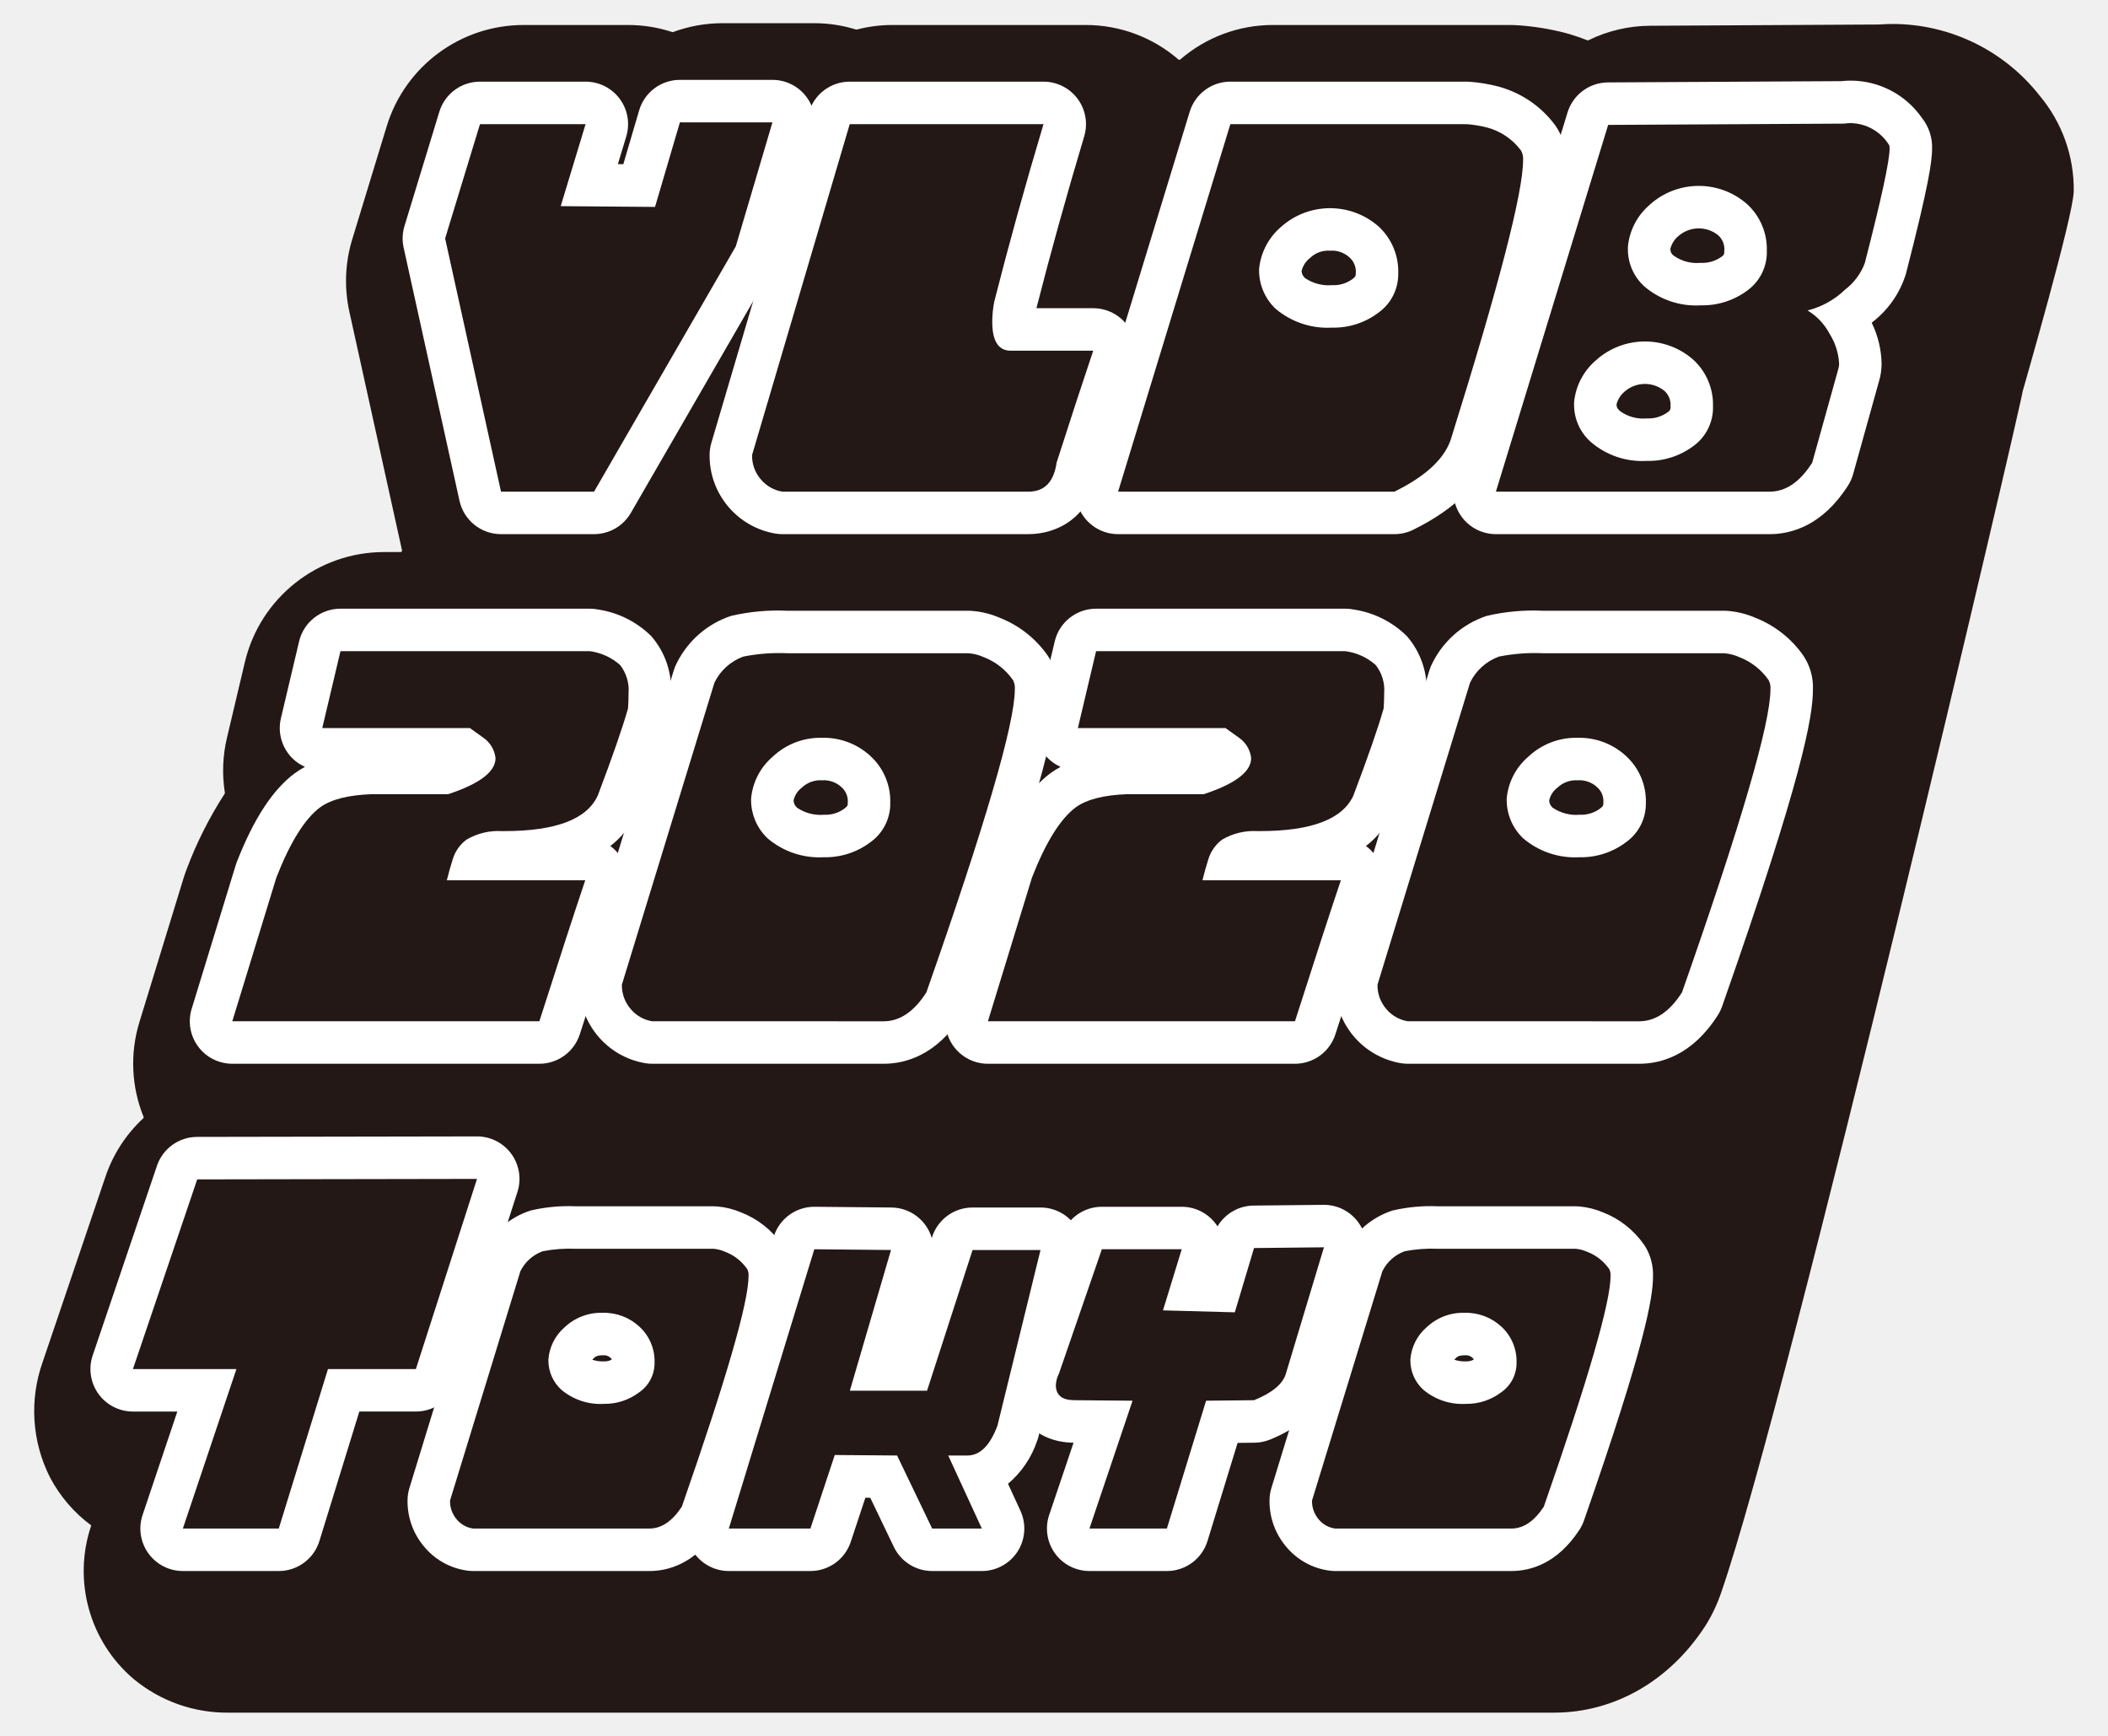
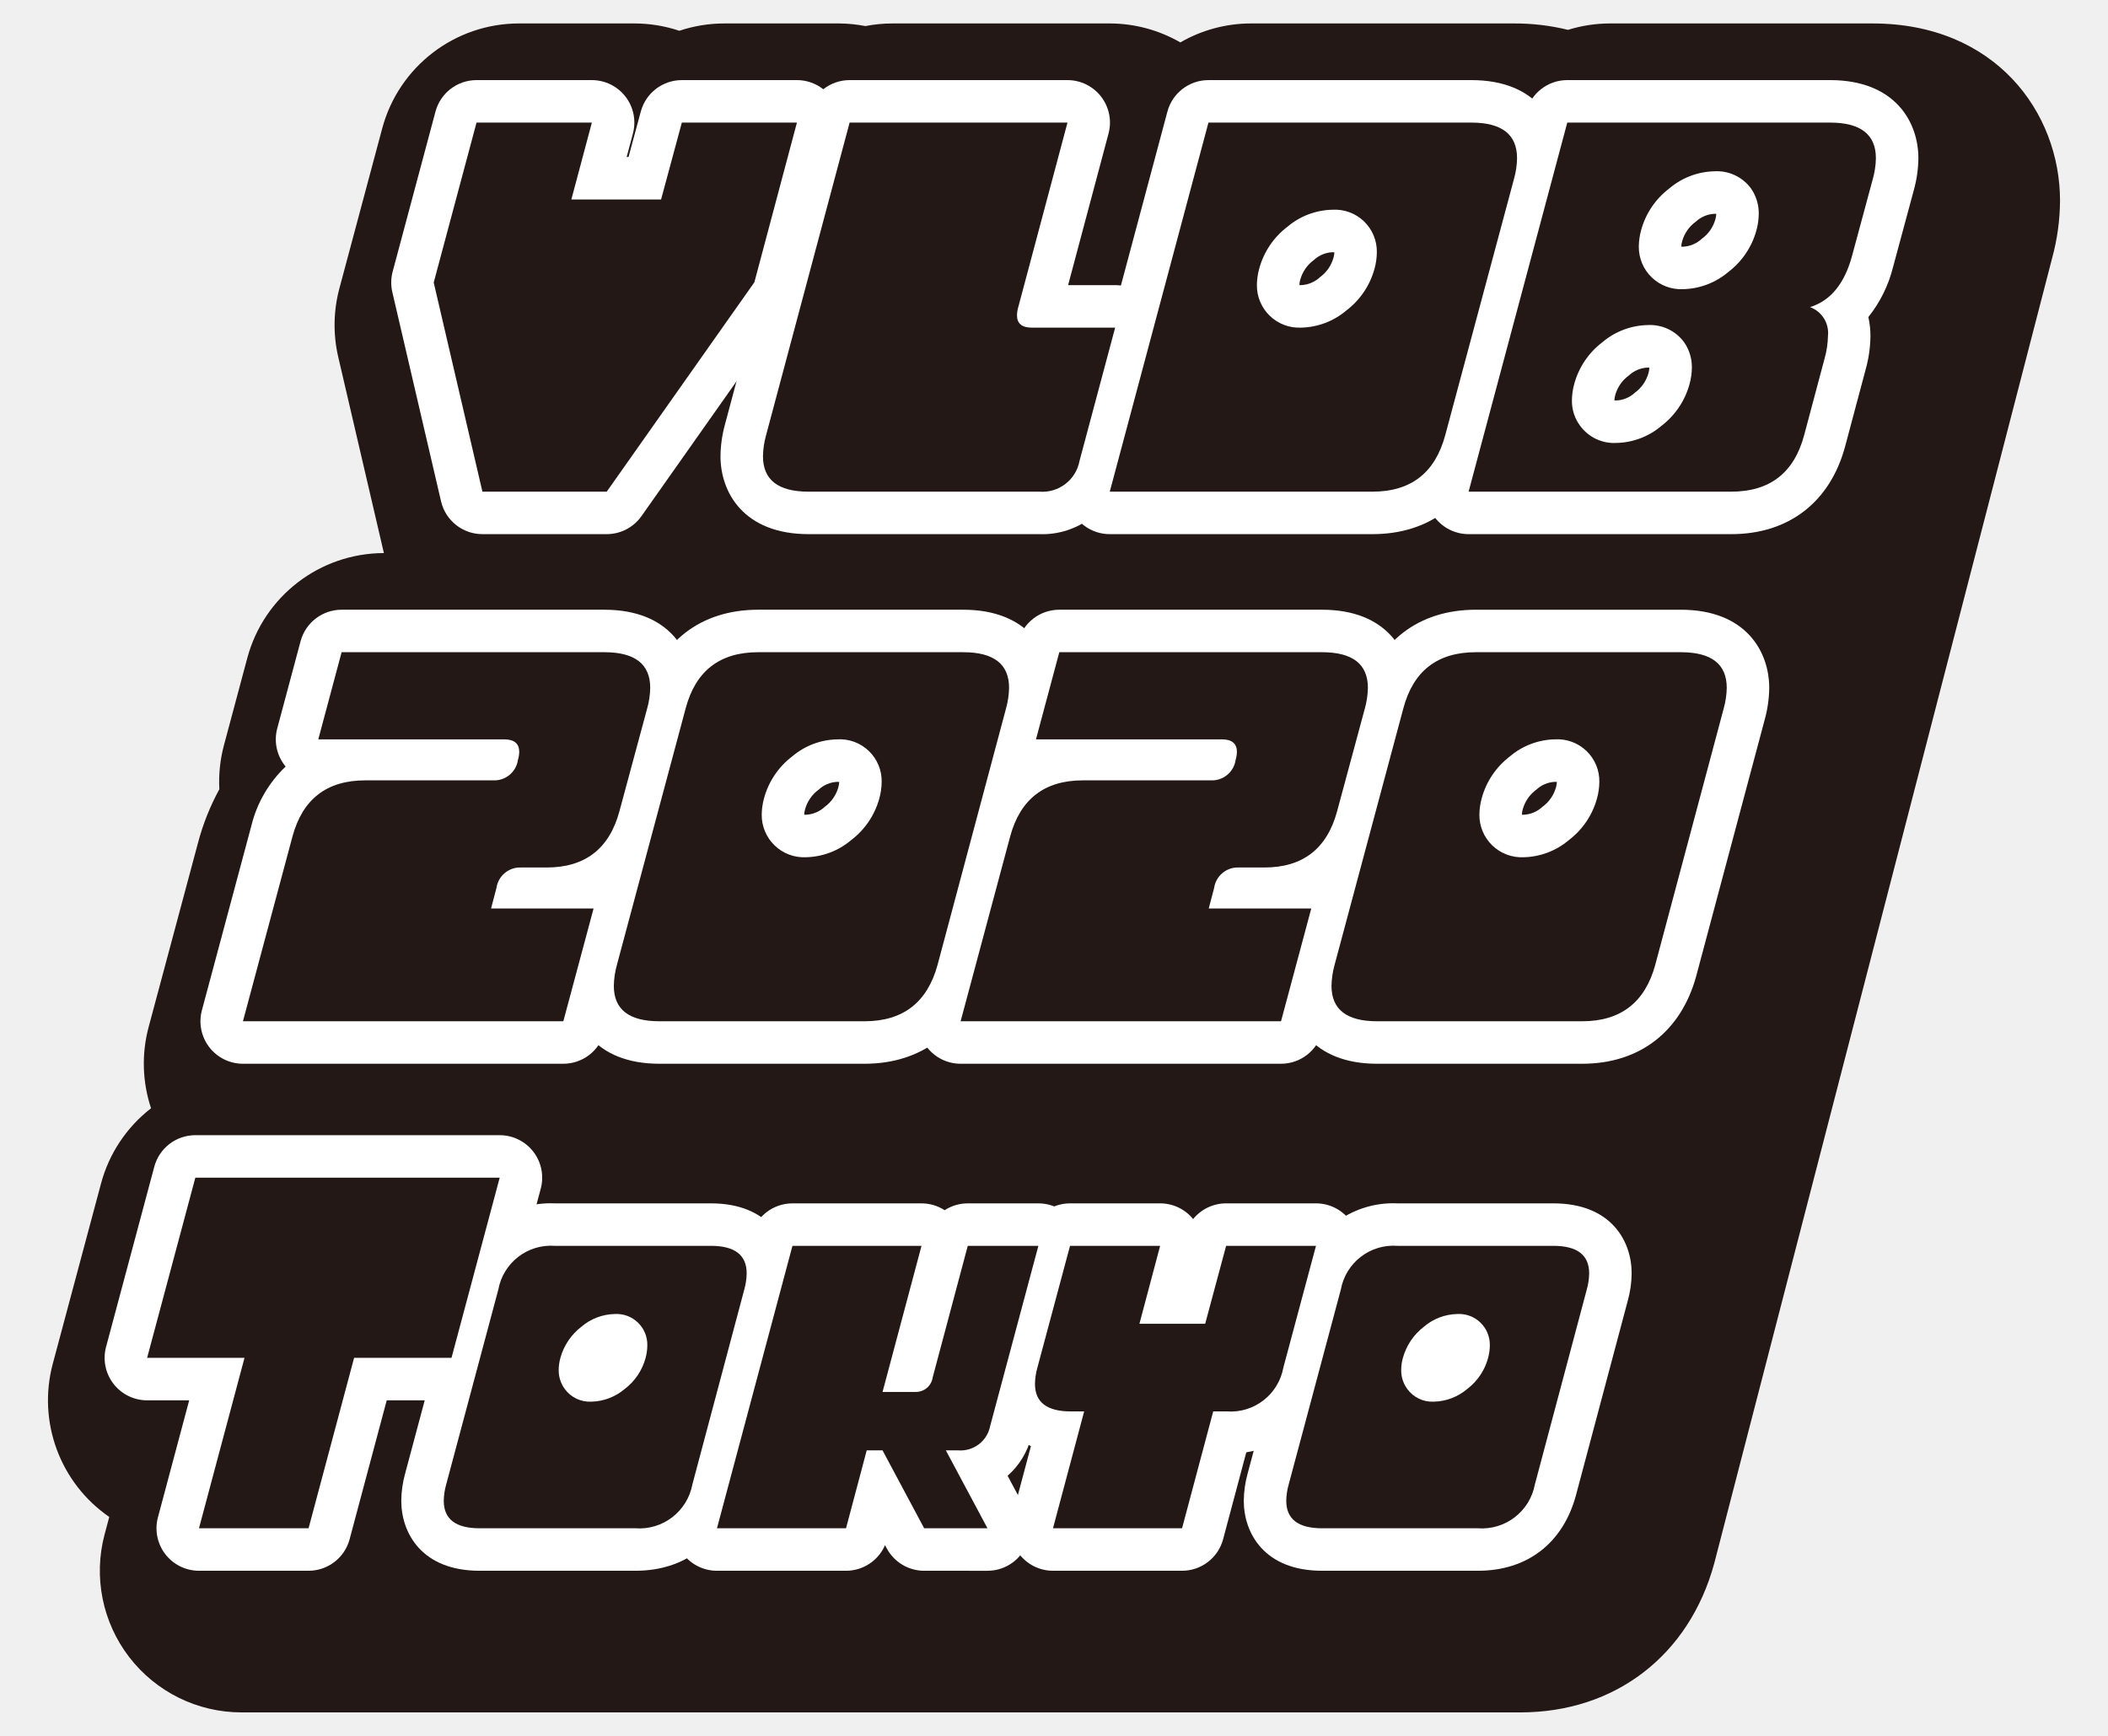
<svg xmlns="http://www.w3.org/2000/svg" viewBox="0 0 240.945 198.425">
  <defs>
    <style>.a{fill:#231815;}.b{fill:#fff;}</style>
  </defs>
-   <path class="a" d="M237.029,21.83A16.634,16.634,0,0,0,233.12,10.921,21.384,21.384,0,0,0,216.386,2.74c-.532,0-1.069.021-1.607.062l-26.195.143A16.136,16.136,0,0,0,181.561,4.6a.157.157,0,0,1-.128.005c-.647-.254-1.307-.488-1.984-.69-.204-.061-.408-.118-.614-.171A29.583,29.583,0,0,0,173.652,2.9q-.59-.043-1.182-.043H145.488A16.17,16.17,0,0,0,134.904,6.8a.16.16,0,0,1-.211,0A16.173,16.173,0,0,0,124.13,2.857H101.982a16.166,16.166,0,0,0-4.055.521.151.151,0,0,1-.082-.002,16.127,16.127,0,0,0-4.698-.724H82.571a16.16,16.16,0,0,0-5.632,1.01.153.153,0,0,1-.102.002A16.189,16.189,0,0,0,71.79,2.857H59.845A16.359,16.359,0,0,0,44.197,14.445L40.262,27.351a16.355,16.355,0,0,0-.327,8.294l6.013,27.254a.169.169,0,0,1-.165.206H43.906A16.36,16.36,0,0,0,27.986,75.696l-2.049,8.658a16.203,16.203,0,0,0-.235,6.263.154.154,0,0,1-.024.111,45.121,45.121,0,0,0-4.34,8.623c-.136.35-.26.713-.37,1.072L15.93,116.852a16.184,16.184,0,0,0,.477,10.809.159.159,0,0,1-.039.177,16.14,16.14,0,0,0-4.302,6.638L4.873,155.7a16.769,16.769,0,0,0,.841,13.178,16.232,16.232,0,0,0,4.715,5.495l-.02.057a16.204,16.204,0,0,0,4.84,17.477,16.747,16.747,0,0,0,10.944,3.867H177.615c6.875,0,13.169-3.589,17.26-9.847a17.773,17.773,0,0,0,1.863-3.902c7.748-22.271,34.496-136.717,34.449-137.282C231.185,44.708,237.029,24.588,237.029,21.83Z" />
-   <path class="b" d="M57.265,61.058a4.857,4.857,0,0,1-4.743-3.81L46.135,28.303a4.858,4.858,0,0,1,.098-2.464l3.984-13.066a4.856,4.856,0,0,1,4.646-3.439h12.07a4.857,4.857,0,0,1,4.649,6.266l-.959,3.162.624.005,1.808-6.151a4.857,4.857,0,0,1,4.66-3.486H88.29a4.857,4.857,0,0,1,4.658,6.232L88.759,29.54a4.865,4.865,0,0,1-.453,1.054L72.105,58.631A4.856,4.856,0,0,1,67.9,61.058Z" />
-   <path class="b" d="M89.42,61.058a4.772,4.772,0,0,1-.782-.064,9.035,9.035,0,0,1-7.531-8.982,4.853,4.853,0,0,1,.198-1.375L92.467,12.815a4.856,4.856,0,0,1,4.658-3.481h22.148a4.857,4.857,0,0,1,4.653,6.248c-2.034,6.799-3.871,13.406-5.462,19.65h6.492a4.857,4.857,0,0,1,4.603,6.407c-1.15,3.415-2.515,7.581-4.056,12.389-.926,5.173-4.684,7.03-7.959,7.03Z" />
-   <path class="b" d="M127.799,61.058a4.856,4.856,0,0,1-4.646-6.275l12.832-42.012a4.857,4.857,0,0,1,4.646-3.438h26.982c.118,0,.236.004.354.013a18.252,18.252,0,0,1,3.195.519c.062.017.124.033.185.052a11.911,11.911,0,0,1,6.401,4.388,6.439,6.439,0,0,1,1.195,4.016c0,2.896-.957,9.284-8.424,33.177-1.06,3.579-4.095,6.65-8.995,9.062a4.863,4.863,0,0,1-2.144.498Zm21.365-29.27a4.811,4.811,0,0,0,3.098.808,3.592,3.592,0,0,0,2.352-.718c.351-.27.351-.37.351-.637a2.165,2.165,0,0,0-.701-1.799,2.951,2.951,0,0,0-2.235-.786,3.003,3.003,0,0,0-2.3.839,2.682,2.682,0,0,0-.958,1.488A1.157,1.157,0,0,0,149.164,31.787Z" />
-   <path class="b" d="M170.982,61.058a4.857,4.857,0,0,1-4.644-6.278L179.17,12.856a4.857,4.857,0,0,1,4.618-3.435l26.683-.145a9.533,9.533,0,0,1,1.059-.059,9.928,9.928,0,0,1,8.154,4.273,5.353,5.353,0,0,1,1.155,3.483c0,1.416-.362,4.133-2.995,14.338a11.052,11.052,0,0,1-3.722,5.426c-.062.055-.123.108-.184.161a11.093,11.093,0,0,1,1.129,4.685,6.886,6.886,0,0,1-.292,1.981l-2.962,10.631a4.86,4.86,0,0,1-.583,1.307c-2.927,4.593-6.487,5.557-8.959,5.557ZM184.774,46.24c0,.204,0,.381.369.732a4.482,4.482,0,0,0,3.095.856,3.676,3.676,0,0,0,2.383-.713.628.628,0,0,0,.319-.671,2.131,2.131,0,0,0-.701-1.769,3.526,3.526,0,0,0-4.512.059,2.838,2.838,0,0,0-.953,1.468Zm6.152-17.783a.885.885,0,0,0,.369.762,4.573,4.573,0,0,0,3.095.827,3.718,3.718,0,0,0,2.399-.711c.226-.17.303-.227.303-.673a2.135,2.135,0,0,0-.701-1.77,3.528,3.528,0,0,0-4.512.06,2.838,2.838,0,0,0-.953,1.468Z" />
-   <path class="b" d="M26.552,121.598a4.856,4.856,0,0,1-4.644-6.28L26.947,98.882q.054-.176.12-.346C29.006,93.583,31.175,90.262,33.7,88.383a10.72,10.72,0,0,1,1.154-.723,4.857,4.857,0,0,1-2.746-5.553l2.08-8.789A4.856,4.856,0,0,1,38.915,69.58H67.421a4.902,4.902,0,0,1,1.006.104,10.935,10.935,0,0,1,6.031,3.052,9.288,9.288,0,0,1,2.243,6.505q0,.89-.067,2.022a4.842,4.842,0,0,1-.173,1.024c-.649,2.306-1.823,5.695-3.589,10.362-.037.097-.076.192-.119.286a9.837,9.837,0,0,1-2.992,3.772,4.862,4.862,0,0,1,1.735,5.472c-1.178,3.496-2.935,8.893-5.221,16.042a4.857,4.857,0,0,1-4.626,3.377Z" />
-   <path class="b" d="M74.54,121.598a4.772,4.772,0,0,1-.782-.064,9.034,9.034,0,0,1-7.531-8.982,4.844,4.844,0,0,1,.213-1.423L77.016,76.617a4.844,4.844,0,0,1,.378-.899,10.675,10.675,0,0,1,6.061-5.28c.036-.012.073-.023.11-.035a23.339,23.339,0,0,1,6.415-.588h20.713c.107,0,.216.003.323.011a9.826,9.826,0,0,1,3.252.792,12.06,12.06,0,0,1,5.467,4.295,6.508,6.508,0,0,1,1.117,3.89c0,3.1-1.18,10.02-10.381,36.237a4.848,4.848,0,0,1-.487,1.002c-2.927,4.593-6.503,5.557-8.988,5.557Zm16.561-29.27a4.758,4.758,0,0,0,3.068.807,3.645,3.645,0,0,0,2.378-.728c.353-.27.353-.36.353-.627a2.146,2.146,0,0,0-.704-1.787,2.965,2.965,0,0,0-2.232-.798,3.092,3.092,0,0,0-2.325.849,2.514,2.514,0,0,0-.933,1.446A1.142,1.142,0,0,0,91.101,92.328Z" />
-   <path class="b" d="M112.919,121.598a4.856,4.856,0,0,1-4.644-6.28l5.039-16.436q.054-.176.12-.346c1.938-4.953,4.107-8.274,6.633-10.153a10.72,10.72,0,0,1,1.154-.723,4.857,4.857,0,0,1-2.746-5.553l2.08-8.789a4.856,4.856,0,0,1,4.726-3.738h28.506a4.9,4.9,0,0,1,1.006.104,10.935,10.935,0,0,1,6.031,3.052,9.288,9.288,0,0,1,2.243,6.505q0,.89-.067,2.022a4.842,4.842,0,0,1-.173,1.024c-.649,2.306-1.823,5.695-3.589,10.362-.037.097-.076.192-.119.286a9.837,9.837,0,0,1-2.992,3.772,4.862,4.862,0,0,1,1.735,5.472c-1.178,3.496-2.935,8.893-5.221,16.042a4.857,4.857,0,0,1-4.626,3.377Z" />
-   <path class="b" d="M160.907,121.598a4.772,4.772,0,0,1-.782-.064,9.034,9.034,0,0,1-7.531-8.982,4.844,4.844,0,0,1,.213-1.423l10.576-34.512a4.85,4.85,0,0,1,.378-.899,10.675,10.675,0,0,1,6.061-5.28c.036-.012.073-.023.11-.035a23.34,23.34,0,0,1,6.415-.588H197.06c.107,0,.216.003.323.011a9.826,9.826,0,0,1,3.252.792,12.06,12.06,0,0,1,5.467,4.295,6.508,6.508,0,0,1,1.117,3.89c0,3.1-1.18,10.02-10.381,36.237a4.853,4.853,0,0,1-.487,1.002c-2.927,4.593-6.503,5.557-8.988,5.557Zm16.561-29.27a4.757,4.757,0,0,0,3.068.807,3.645,3.645,0,0,0,2.378-.728c.353-.27.353-.36.353-.627a2.146,2.146,0,0,0-.704-1.787,2.965,2.965,0,0,0-2.232-.798,3.092,3.092,0,0,0-2.325.849,2.515,2.515,0,0,0-.933,1.446A1.142,1.142,0,0,0,177.468,92.328Z" />
-   <path class="b" d="M20.901,179.583A4.857,4.857,0,0,1,16.296,173.18l3.973-11.827H15.194a4.856,4.856,0,0,1-4.6-6.415l7.348-21.681a4.855,4.855,0,0,1,4.591-3.298l31.988-.056a4.857,4.857,0,0,1,4.624,6.343l-6.986,21.736a4.857,4.857,0,0,1-4.624,3.37h-6.462l-4.566,14.806a4.858,4.858,0,0,1-4.642,3.425Z" />
-   <path class="b" d="M54.082,179.583a4.822,4.822,0,0,1-.617-.039,7.746,7.746,0,0,1-4.905-2.651,8.019,8.019,0,0,1-1.978-5.367,4.862,4.862,0,0,1,.213-1.425l8.043-26.217a4.922,4.922,0,0,1,.41-.956,9.357,9.357,0,0,1,5.308-4.526c.041-.013.082-.025.123-.037a19.028,19.028,0,0,1,5.149-.473H81.58c.141,0,.28.006.421.018a8.94,8.94,0,0,1,2.677.668,10.189,10.189,0,0,1,4.713,3.71c.052.073.102.148.149.225a6.145,6.145,0,0,1,.876,3.353c0,2.468-.897,7.876-7.896,27.955a4.821,4.821,0,0,1-.525,1.065c-2.547,3.883-5.627,4.697-7.763,4.697Zm13.62-24.153a3.769,3.769,0,0,0,1.326.19,1.77,1.77,0,0,0,.896-.202.418.418,0,0,0-.138-.204,1.103,1.103,0,0,0-.898-.29c-.679,0-.876.19-1.006.316C67.81,155.313,67.75,155.375,67.702,155.43Z" />
-   <path class="b" d="M106.546,179.583a4.856,4.856,0,0,1-4.379-2.755L99.471,171.21l-.559-.004L97.24,176.253a4.856,4.856,0,0,1-4.61,3.33H83.306a4.857,4.857,0,0,1-4.645-6.277l9.77-31.924a4.857,4.857,0,0,1,4.644-3.436c.016,0,8.813.084,8.813.084a4.858,4.858,0,0,1,4.614,3.489l.041-.128a4.857,4.857,0,0,1,4.621-3.361h7.766a4.856,4.856,0,0,1,4.717,6.013l-4.926,20.095a4.659,4.659,0,0,1-.173.559,11.028,11.028,0,0,1-3.332,4.915l1.419,3.085a4.856,4.856,0,0,1-4.412,6.887Z" />
-   <path class="b" d="M124.525,179.583a4.856,4.856,0,0,1-4.603-6.408l2.785-8.26c-4.038-.034-6.879-2.731-6.879-6.581a7.763,7.763,0,0,1,.696-3.121l4.829-13.994a4.856,4.856,0,0,1,4.591-3.272h9.129a4.856,4.856,0,0,1,3.905,1.969c.065.088.126.177.185.268a4.858,4.858,0,0,1,4.125-2.375s8.022-.084,8.039-.084a4.856,4.856,0,0,1,4.65,6.257l-4.342,14.418c-.734,2.615-2.919,4.717-6.468,6.159a4.839,4.839,0,0,1-1.779.357l-1.93.02-3.44,11.215a4.857,4.857,0,0,1-4.644,3.433Z" />
-   <path class="b" d="M152.607,179.583a4.822,4.822,0,0,1-.617-.039,7.746,7.746,0,0,1-4.905-2.651,8.019,8.019,0,0,1-1.978-5.367,4.862,4.862,0,0,1,.213-1.425l8.043-26.217a4.922,4.922,0,0,1,.41-.956,9.357,9.357,0,0,1,5.308-4.526c.041-.013.082-.025.123-.037a19.028,19.028,0,0,1,5.148-.473h15.753c.141,0,.28.006.421.018a8.94,8.94,0,0,1,2.677.668,10.189,10.189,0,0,1,4.713,3.71c.052.073.102.148.149.225a6.145,6.145,0,0,1,.876,3.353c0,2.468-.897,7.876-7.896,27.955a4.825,4.825,0,0,1-.525,1.065c-2.547,3.883-5.627,4.697-7.763,4.697Zm13.62-24.153a3.77,3.77,0,0,0,1.326.19,1.77,1.77,0,0,0,.896-.202.418.418,0,0,0-.138-.204,1.103,1.103,0,0,0-.898-.29c-.679,0-.876.19-1.006.316C166.335,155.313,166.275,155.375,166.228,155.43Z" />
-   <path class="a" d="M67.9,56.201H57.265L50.878,27.256,54.862,14.19h12.07l-2.842,9.375,10.781.088,2.842-9.668H88.29l-4.189,14.18Z" />
-   <path class="a" d="M89.42,56.201A4.038,4.038,0,0,1,86.974,54.81a4.107,4.107,0,0,1-1.011-2.798L97.125,14.19h22.148q-3.164,10.576-5.625,20.273a12.087,12.087,0,0,0-.234,2.314q0,3.31,2.109,3.31h9.434q-1.787,5.303-4.189,12.803-.469,3.311-3.223,3.311Z" />
-   <path class="a" d="M165.885,50.049q-1.025,3.457-6.504,6.152H127.799L140.631,14.19h26.982a13.326,13.326,0,0,1,2.344.381,7.127,7.127,0,0,1,3.897,2.637,1.879,1.879,0,0,1,.234,1.113Q174.088,23.799,165.885,50.049ZM152.262,37.451a8.452,8.452,0,0,0,5.317-1.728A5.406,5.406,0,0,0,159.82,31.24a6.996,6.996,0,0,0-2.241-5.347,8.41,8.41,0,0,0-11.206.088,7.244,7.244,0,0,0-2.461,4.79v.146a6.05,6.05,0,0,0,1.875,4.365A9.169,9.169,0,0,0,152.262,37.451Z" />
-   <path class="a" d="M210.797,14.131a4.813,4.813,0,0,1,.732-.059,5.263,5.263,0,0,1,4.365,2.461q.088.059.088.439,0,2.11-2.842,13.125a6.833,6.833,0,0,1-2.256,3.018,9.463,9.463,0,0,1-4.277,2.373,6.918,6.918,0,0,1,2.549,2.725,7.03,7.03,0,0,1,1.055,3.369,2.03,2.03,0,0,1-.088.586l-2.988,10.723q-2.109,3.311-4.863,3.311H170.982l12.832-41.924ZM188.238,52.686a8.549,8.549,0,0,0,5.317-1.699,5.412,5.412,0,0,0,2.241-4.541,6.962,6.962,0,0,0-2.241-5.317,8.368,8.368,0,0,0-11.206.117,7.175,7.175,0,0,0-2.432,4.761V46.24a5.672,5.672,0,0,0,1.875,4.248A8.986,8.986,0,0,0,188.238,52.686Zm6.152-17.783a8.599,8.599,0,0,0,5.317-1.685,5.401,5.401,0,0,0,2.241-4.556,6.962,6.962,0,0,0-2.241-5.317,8.368,8.368,0,0,0-11.206.117,7.175,7.175,0,0,0-2.432,4.761v.234a5.703,5.703,0,0,0,1.875,4.277A9.061,9.061,0,0,0,194.391,34.903Z" />
-   <path class="a" d="M53.71,83.226H36.835l2.08-8.789H67.421a6.483,6.483,0,0,1,3.457,1.582,4.64,4.64,0,0,1,.967,3.223q0,.762-.059,1.728-.908,3.223-3.457,9.961-1.846,4.072-10.693,4.072h-.264a7.192,7.192,0,0,0-4.043.967,4.379,4.379,0,0,0-1.582,2.256q-.381,1.201-.674,2.402h15.82q-1.787,5.303-5.244,16.113H26.552l5.039-16.436q2.373-6.064,5.01-8.027,1.875-1.348,5.859-1.494h8.76q5.42-1.787,5.42-4.131a3.267,3.267,0,0,0-1.377-2.314Q54.53,83.812,53.71,83.226Z" />
-   <path class="a" d="M74.54,116.741a4.039,4.039,0,0,1-2.446-1.392,4.107,4.107,0,0,1-1.011-2.798L81.659,78.04A5.89,5.89,0,0,1,84.97,75.052a20.956,20.956,0,0,1,5.01-.381h20.713a5.017,5.017,0,0,1,1.728.44,7.242,7.242,0,0,1,3.369,2.637,1.947,1.947,0,0,1,.205,1.055q0,5.83-10.107,34.629-2.11,3.31-4.893,3.311Zm19.629-18.75a8.513,8.513,0,0,0,5.332-1.729,5.394,5.394,0,0,0,2.256-4.482,6.974,6.974,0,0,0-2.256-5.347A7.835,7.835,0,0,0,93.964,84.339a7.922,7.922,0,0,0-5.669,2.183,7.097,7.097,0,0,0-2.446,4.79v.146a6.049,6.049,0,0,0,1.875,4.365A9.126,9.126,0,0,0,94.169,97.991Z" />
-   <path class="a" d="M140.077,83.226h-16.875l2.08-8.789h28.506a6.483,6.483,0,0,1,3.457,1.582,4.64,4.64,0,0,1,.967,3.223q0,.762-.059,1.728-.908,3.223-3.457,9.961-1.846,4.072-10.693,4.072h-.264a7.192,7.192,0,0,0-4.043.967,4.379,4.379,0,0,0-1.582,2.256q-.381,1.201-.674,2.402h15.82q-1.787,5.303-5.244,16.113H112.919l5.039-16.436q2.373-6.064,5.01-8.027,1.875-1.348,5.859-1.494h8.76q5.42-1.787,5.42-4.131A3.267,3.267,0,0,0,141.63,84.339Q140.898,83.812,140.077,83.226Z" />
-   <path class="a" d="M160.907,116.741a4.039,4.039,0,0,1-2.446-1.392,4.107,4.107,0,0,1-1.011-2.798L168.026,78.04a5.89,5.89,0,0,1,3.31-2.988,20.956,20.956,0,0,1,5.01-.381H197.06a5.017,5.017,0,0,1,1.728.44,7.242,7.242,0,0,1,3.369,2.637,1.948,1.948,0,0,1,.205,1.055q0,5.83-10.107,34.629-2.109,3.31-4.893,3.311Zm19.629-18.75a8.513,8.513,0,0,0,5.332-1.729,5.394,5.394,0,0,0,2.256-4.482,6.974,6.974,0,0,0-2.256-5.347,7.835,7.835,0,0,0-5.537-2.095,7.922,7.922,0,0,0-5.669,2.183,7.097,7.097,0,0,0-2.446,4.79v.146a6.049,6.049,0,0,0,1.875,4.365A9.126,9.126,0,0,0,180.536,97.991Z" />
-   <path class="a" d="M20.901,174.727l6.123-18.23H15.194l7.348-21.681,31.98-.056-6.986,21.736H37.488l-5.623,18.23Z" />
-   <path class="a" d="M54.082,174.727a2.911,2.911,0,0,1-1.864-1.029,3.178,3.178,0,0,1-.779-2.172l8.043-26.217a4.587,4.587,0,0,1,2.561-2.283,16.391,16.391,0,0,1,3.785-.277H81.58a4.087,4.087,0,0,1,1.28.334,5.396,5.396,0,0,1,2.561,2.004,1.569,1.569,0,0,1,.139.779q0,4.481-7.625,26.356-1.644,2.505-3.702,2.505Zm14.946-14.25a6.52,6.52,0,0,0,4.035-1.322,4.06,4.06,0,0,0,1.754-3.381,5.373,5.373,0,0,0-1.712-4.106,5.941,5.941,0,0,0-4.217-1.601,6.05,6.05,0,0,0-4.384,1.684,5.367,5.367,0,0,0-1.822,3.66v.14a4.521,4.521,0,0,0,1.447,3.283A6.942,6.942,0,0,0,69.028,160.477Z" />
-   <path class="a" d="M93.075,142.803l8.767.084-4.704,16.087h8.823l5.204-16.087h7.766l-4.926,20.095q-1.282,3.396-3.424,3.396h-2.199l3.842,8.35H106.546l-4.008-8.35-7.125-.056L92.63,174.727H83.306Z" />
-   <path class="a" d="M151.327,142.58l-4.342,14.418q-.501,1.781-3.647,3.06l-5.482.057-4.48,14.611h-8.852l4.927-14.611-6.624-.057q-2.143,0-2.143-1.725a3.285,3.285,0,0,1,.361-1.336l4.898-14.195h9.129l-2.143,6.986,8.21.223,2.198-7.348Z" />
-   <path class="a" d="M152.607,174.727a2.911,2.911,0,0,1-1.864-1.029,3.178,3.178,0,0,1-.779-2.172l8.043-26.217a4.587,4.587,0,0,1,2.561-2.283,16.39,16.39,0,0,1,3.785-.277h15.753a4.086,4.086,0,0,1,1.28.334,5.395,5.395,0,0,1,2.561,2.004,1.569,1.569,0,0,1,.139.779q0,4.481-7.625,26.356-1.644,2.505-3.702,2.505Zm14.946-14.25a6.52,6.52,0,0,0,4.035-1.322,4.06,4.06,0,0,0,1.754-3.381,5.373,5.373,0,0,0-1.712-4.106,5.941,5.941,0,0,0-4.217-1.601,6.05,6.05,0,0,0-4.384,1.684,5.367,5.367,0,0,0-1.822,3.66v.14a4.521,4.521,0,0,0,1.447,3.283A6.942,6.942,0,0,0,167.554,160.477Z" />
+   <path class="a" d="M195.938,178.71c-2.869,10.54-11.35,17.034-22.156,17.034H27.602a16.189,16.189,0,0,1-15.641-20.368l.527-1.973a16.189,16.189,0,0,1-6.454-17.517l5.512-20.595A16.16,16.16,0,0,1,17.264,126.686a16.18,16.18,0,0,1-.277-9.28l5.654-21.094a27.276,27.276,0,0,1,2.429-6.092,16.171,16.171,0,0,1,.528-5.035l2.666-9.961A16.189,16.189,0,0,1,43.879,63.222l-5.215-22.399a16.189,16.189,0,0,1,.129-7.857L43.685,14.685A16.189,16.189,0,0,1,59.324,2.681h13.184a16.195,16.195,0,0,1,5.14.837A16.178,16.178,0,0,1,82.791,2.681h13.154a16.136,16.136,0,0,1,2.969.3,16.181,16.181,0,0,1,3.053-.3h24.902a16.161,16.161,0,0,1,8.043,2.168,16.139,16.139,0,0,1,8.071-2.168H173.042a25.43,25.43,0,0,1,6.183.732,16.147,16.147,0,0,1,4.774-.732h30.029c14.071,0,21.434,10.193,21.434,20.262a25.463,25.463,0,0,1-.898,6.544Z" />
+   <path class="b" d="M55.141,61.058a4.856,4.856,0,0,1-4.73-3.755L44.844,33.397a4.851,4.851,0,0,1,.039-2.357L49.775,12.758A4.855,4.855,0,0,1,54.467,9.157H67.65a4.857,4.857,0,0,1,4.693,6.107L71.629,17.946h.212l1.403-5.198A4.858,4.858,0,0,1,77.934,9.157H91.088a4.857,4.857,0,0,1,4.693,6.107l-4.863,18.252a4.87,4.87,0,0,1-.724,1.548l-16.875,23.936a4.858,4.858,0,0,1-3.97,2.058Z" />
+   <path class="b" d="M92.423,61.058c-7.434,0-10.071-4.794-10.071-8.899a14.277,14.277,0,0,1,.509-3.628l9.558-35.771a4.857,4.857,0,0,1,4.692-3.603H122.013a4.857,4.857,0,0,1,4.693,6.107l-4.621,17.33h5.377a4.856,4.856,0,0,1,4.692,6.11L128.082,53.94a9.167,9.167,0,0,1-9.292,7.118Z" />
+   <path class="b" d="M126.847,61.058a4.856,4.856,0,0,1-4.692-6.111l11.279-42.188a4.857,4.857,0,0,1,4.692-3.602h30.059c7.434,0,10.071,4.81,10.071,8.929a14.185,14.185,0,0,1-.515,3.625L169.888,50.986c-1.709,6.399-6.452,10.072-13.012,10.072Zm21.673-28.471c.047.004.107.008.183.008a3.39,3.39,0,0,0,2.167-.908,4.119,4.119,0,0,0,1.55-2.231,2.552,2.552,0,0,0,.099-.613,1.91,1.91,0,0,0-.212-.011,3.336,3.336,0,0,0-2.142.899,4.143,4.143,0,0,0-1.546,2.24A2.529,2.529,0,0,0,148.52,32.587Z" />
+   <path class="b" d="M167.862,61.058A4.856,4.856,0,0,1,163.17,54.946l11.279-42.188a4.857,4.857,0,0,1,4.692-3.602H209.171c7.456,0,10.101,4.81,10.101,8.929a14.185,14.185,0,0,1-.515,3.625L216.38,30.514a14.906,14.906,0,0,1-2.827,5.728,9.7,9.7,0,0,1,.24,2.177,14.698,14.698,0,0,1-.543,3.794L210.905,51.007c-1.714,6.391-6.457,10.051-13.014,10.051Zm16.663-15.29a1.858,1.858,0,0,0,.212.011,3.336,3.336,0,0,0,2.142-.899,4.143,4.143,0,0,0,1.546-2.24,2.542,2.542,0,0,0,.099-.616c-.049-.004-.109-.008-.183-.008a3.39,3.39,0,0,0-2.167.908,4.119,4.119,0,0,0-1.55,2.231A2.539,2.539,0,0,0,184.525,45.768Zm7.646-17.575c.047.004.107.008.183.008a3.39,3.39,0,0,0,2.167-.908,4.119,4.119,0,0,0,1.55-2.231,2.541,2.541,0,0,0,.099-.616c-.049-.004-.109-.008-.183-.008a3.39,3.39,0,0,0-2.167.908,4.119,4.119,0,0,0-1.55,2.231A2.529,2.529,0,0,0,192.172,28.193Z" />
+   <path class="b" d="M27.768,121.598a4.857,4.857,0,0,1-4.691-6.114l5.654-21.094a13.897,13.897,0,0,1,3.918-6.767c-.041-.05-.081-.1-.12-.151a4.853,4.853,0,0,1-.839-4.213l2.666-9.961A4.855,4.855,0,0,1,39.047,69.697H69.076c7.456,0,10.101,4.81,10.101,8.929a14.185,14.185,0,0,1-.515,3.625l-3.168,11.732a13.878,13.878,0,0,1-3.916,6.76c.041.049.082.1.121.151a4.859,4.859,0,0,1,.838,4.214l-3.457,12.891a4.857,4.857,0,0,1-4.691,3.599Z" />
+   <path class="b" d="M75.375,121.598c-7.434,0-10.071-4.794-10.071-8.899a14.277,14.277,0,0,1,.509-3.628L73.672,79.742c1.682-6.377,6.415-10.045,12.982-10.045h23.438c7.456,0,10.101,4.81,10.101,8.929a14.186,14.186,0,0,1-.515,3.625L111.855,111.549c-1.744,6.396-6.495,10.049-13.042,10.049ZM91.921,93.127c.047.004.107.008.183.008a3.39,3.39,0,0,0,2.167-.908,4.119,4.119,0,0,0,1.55-2.231,2.552,2.552,0,0,0,.099-.613,1.91,1.91,0,0,0-.212-.011,3.336,3.336,0,0,0-2.142.899,4.144,4.144,0,0,0-1.546,2.24A2.529,2.529,0,0,0,91.921,93.127Z" />
+   <path class="b" d="M109.799,121.598a4.857,4.857,0,0,1-4.691-6.114l5.654-21.094a13.897,13.897,0,0,1,3.918-6.767c-.041-.05-.081-.1-.12-.151a4.853,4.853,0,0,1-.839-4.213l2.666-9.961a4.855,4.855,0,0,1,4.691-3.601h30.029c7.456,0,10.101,4.81,10.101,8.929a14.185,14.185,0,0,1-.515,3.625l-3.168,11.732a13.878,13.878,0,0,1-3.916,6.76c.041.049.082.1.121.151a4.859,4.859,0,0,1,.838,4.214l-3.457,12.891A4.857,4.857,0,0,1,146.42,121.598Z" />
+   <path class="b" d="M157.406,121.598c-7.434,0-10.071-4.794-10.071-8.899a14.277,14.277,0,0,1,.509-3.628l7.859-29.328c1.682-6.377,6.415-10.045,12.982-10.045h23.438c7.456,0,10.101,4.81,10.101,8.929a14.186,14.186,0,0,1-.515,3.625L193.886,111.549c-1.744,6.396-6.495,10.049-13.042,10.049Zm16.546-28.471c.047.004.107.008.183.008a3.39,3.39,0,0,0,2.167-.908,4.119,4.119,0,0,0,1.55-2.231,2.552,2.552,0,0,0,.099-.613,1.91,1.91,0,0,0-.212-.011,3.336,3.336,0,0,0-2.142.899,4.144,4.144,0,0,0-1.546,2.24A2.529,2.529,0,0,0,173.952,93.127Z" />
+   <path class="b" d="M22.744,179.554a4.856,4.856,0,0,1-4.692-6.109l3.572-13.373h-4.809a4.856,4.856,0,0,1-4.691-6.112l5.512-20.596a4.855,4.855,0,0,1,4.691-3.601H57.116a4.857,4.857,0,0,1,4.692,6.111l-5.51,20.596a4.856,4.856,0,0,1-4.692,3.602H44.203L39.961,175.951a4.856,4.856,0,0,1-4.692,3.603Z" />
+   <path class="b" d="M54.814,179.554c-6.605,0-8.948-4.31-8.948-8.001a12.052,12.052,0,0,1,.446-3.133l5.952-22.253a10.926,10.926,0,0,1,11.177-8.611H81.253c6.605,0,8.948,4.31,8.948,8.001a12.052,12.052,0,0,1-.446,3.133l-5.924,22.248c-1.493,5.485-5.575,8.616-11.205,8.616Z" />
+   <path class="b" d="M105.634,179.554a4.857,4.857,0,0,1-4.284-2.567l-.191-.36a4.858,4.858,0,0,1-4.458,2.928h-14.751a4.856,4.856,0,0,1-4.692-6.11l8.628-32.285a4.857,4.857,0,0,1,4.692-3.603h14.751a4.851,4.851,0,0,1,2.644.782,4.853,4.853,0,0,1,2.645-.782h8.071a4.856,4.856,0,0,1,4.691,6.112l-5.511,20.596a8.686,8.686,0,0,1-2.7,4.428l1.986,3.717a4.857,4.857,0,0,1-4.284,7.146Z" />
+   <path class="b" d="M120.358,179.554a4.857,4.857,0,0,1-4.693-6.107l2.171-8.142a7.59,7.59,0,0,1-4.394-7.111,12.052,12.052,0,0,1,.446-3.133l3.727-13.905a4.856,4.856,0,0,1,4.691-3.6h10.298a4.855,4.855,0,0,1,3.771,1.795,4.856,4.856,0,0,1,3.771-1.795h10.271a4.856,4.856,0,0,1,4.691,6.113l-3.729,13.916c-1.257,4.714-4.456,7.697-8.928,8.432l-2.648,9.932a4.857,4.857,0,0,1-4.693,3.605Z" />
+   <path class="b" d="M151.112,179.554c-6.605,0-8.948-4.31-8.948-8.001a12.052,12.052,0,0,1,.446-3.133l5.952-22.253a10.926,10.926,0,0,1,11.177-8.611h17.812c6.605,0,8.948,4.31,8.948,8.001a12.052,12.052,0,0,1-.446,3.133l-5.924,22.248c-1.493,5.485-5.575,8.616-11.205,8.616Z" />
+   <path class="a" d="M91.088,14.014l-4.863,18.252-16.875,23.936h-14.209L49.574,32.295,54.467,14.014H67.65l-2.344,8.789H75.561l2.373-8.789Z" />
+   <path class="a" d="M92.423,56.201q-5.215,0-5.215-4.043a9.641,9.641,0,0,1,.352-2.402l9.551-35.742H122.013l-5.625,21.094a3.552,3.552,0,0,0-.146.938q0,1.406,1.699,1.406H127.462l-4.072,15.234a4.324,4.324,0,0,1-4.6,3.516Z" />
+   <path class="a" d="M165.196,49.727q-1.729,6.475-8.32,6.475h-30.029l11.279-42.188h30.059q5.215,0,5.215,4.072a9.308,9.308,0,0,1-.352,2.373ZM153.873,35.503a8.94,8.94,0,0,0,3.237-4.79,7.341,7.341,0,0,0,.264-1.875,4.789,4.789,0,0,0-5.068-4.863,8.198,8.198,0,0,0-5.156,1.948,8.967,8.967,0,0,0-3.223,4.79,7.342,7.342,0,0,0-.264,1.875,4.826,4.826,0,0,0,5.039,4.863A8.256,8.256,0,0,0,153.873,35.503Z" />
+   <path class="a" d="M197.892,56.201H167.862l11.279-42.188H209.171q5.244,0,5.244,4.072a9.308,9.308,0,0,1-.352,2.373l-2.373,8.789q-1.289,4.775-4.805,5.859a3.153,3.153,0,0,1,2.051,3.311,10.08,10.08,0,0,1-.381,2.549L206.212,49.756Q204.483,56.201,197.892,56.201Zm-7.998-7.515a8.967,8.967,0,0,0,3.223-4.79,7.341,7.341,0,0,0,.264-1.875,4.962,4.962,0,0,0-.908-2.93,4.832,4.832,0,0,0-4.131-1.934,8.256,8.256,0,0,0-5.171,1.948,8.94,8.94,0,0,0-3.237,4.79,7.342,7.342,0,0,0-.264,1.875,4.729,4.729,0,0,0,.938,2.9,4.805,4.805,0,0,0,4.131,1.963A8.198,8.198,0,0,0,189.894,48.687Zm7.632-17.578a8.94,8.94,0,0,0,3.237-4.79,7.342,7.342,0,0,0,.264-1.875,4.962,4.962,0,0,0-.908-2.93,4.832,4.832,0,0,0-4.131-1.934,8.256,8.256,0,0,0-5.171,1.948,8.94,8.94,0,0,0-3.237,4.79,7.342,7.342,0,0,0-.264,1.875,4.826,4.826,0,0,0,5.039,4.863A8.256,8.256,0,0,0,197.525,31.109Z" />
+   <path class="a" d="M59.203,86.859a3.475,3.475,0,0,0,.146-.908q0-1.436-1.729-1.436H36.381l2.666-9.961H69.076q5.244,0,5.244,4.072a9.308,9.308,0,0,1-.352,2.373L70.805,92.718q-1.729,6.445-8.32,6.445H59.555a2.731,2.731,0,0,0-2.812,2.344l-.615,2.344H67.846l-3.457,12.891H27.768L33.422,95.648q1.729-6.445,8.32-6.445H56.391A2.731,2.731,0,0,0,59.203,86.859Z" />
+   <path class="a" d="M75.375,116.741q-5.215,0-5.215-4.043a9.641,9.641,0,0,1,.352-2.402l7.852-29.297q1.699-6.445,8.291-6.445h23.438q5.244,0,5.244,4.072a9.308,9.308,0,0,1-.352,2.373l-7.822,29.297q-1.758,6.445-8.35,6.445ZM97.275,96.043a8.94,8.94,0,0,0,3.237-4.79,7.342,7.342,0,0,0,.264-1.875,4.789,4.789,0,0,0-5.068-4.863A8.198,8.198,0,0,0,90.551,86.463a8.967,8.967,0,0,0-3.223,4.79,7.342,7.342,0,0,0-.264,1.875,4.826,4.826,0,0,0,5.039,4.863A8.256,8.256,0,0,0,97.275,96.043Z" />
+   <path class="a" d="M141.234,86.859a3.475,3.475,0,0,0,.146-.908q0-1.436-1.729-1.436H118.412l2.666-9.961h30.029q5.244,0,5.244,4.072a9.308,9.308,0,0,1-.352,2.373L152.836,92.718q-1.729,6.445-8.32,6.445H141.586a2.731,2.731,0,0,0-2.812,2.344l-.615,2.344h11.719l-3.457,12.891H109.799l5.654-21.094q1.729-6.445,8.32-6.445H138.422A2.731,2.731,0,0,0,141.234,86.859Z" />
+   <path class="a" d="M157.406,116.741q-5.215,0-5.215-4.043a9.641,9.641,0,0,1,.352-2.402l7.852-29.297q1.699-6.445,8.291-6.445h23.438q5.244,0,5.244,4.072a9.308,9.308,0,0,1-.352,2.373l-7.822,29.297q-1.758,6.445-8.35,6.445Zm21.899-20.698a8.94,8.94,0,0,0,3.237-4.79,7.342,7.342,0,0,0,.264-1.875,4.789,4.789,0,0,0-5.068-4.863,8.198,8.198,0,0,0-5.156,1.948,8.967,8.967,0,0,0-3.223,4.79,7.342,7.342,0,0,0-.264,1.875,4.826,4.826,0,0,0,5.039,4.863A8.256,8.256,0,0,0,179.306,96.043Z" />
+   <path class="a" d="M22.744,174.697,27.948,155.215H16.816l5.512-20.596H57.116L51.607,155.215H40.474l-5.205,19.482Z" />
+   <path class="a" d="M54.814,174.697q-4.093,0-4.092-3.145a7.217,7.217,0,0,1,.278-1.865L56.956,147.422a6.12,6.12,0,0,1,6.484-5.01H81.253q4.093,0,4.092,3.145a7.217,7.217,0,0,1-.278,1.865L79.138,169.688a6.161,6.161,0,0,1-6.512,5.01Zm16.588-15.92a6.593,6.593,0,0,0,2.393-3.562,5.67,5.67,0,0,0,.195-1.42,3.517,3.517,0,0,0-3.729-3.59,6.036,6.036,0,0,0-3.799,1.447,6.766,6.766,0,0,0-2.407,3.562,5.309,5.309,0,0,0-.195,1.392,3.569,3.569,0,0,0,.695,2.171,3.53,3.53,0,0,0,3.034,1.447A6.094,6.094,0,0,0,71.401,158.777Z" />
+   <path class="a" d="M110.616,142.412h8.071l-5.511,20.596a3.451,3.451,0,0,1-3.674,2.783h-1.392l4.759,8.906h-7.236l-4.759-8.906H99.066l-2.365,8.906h-14.751l8.628-32.285h14.751l-4.453,16.699h3.757a1.938,1.938,0,0,0,1.977-1.67Z" />
+   <path class="a" d="M123.92,161.338h-1.53q-4.093,0-4.092-3.145a7.217,7.217,0,0,1,.278-1.865l3.729-13.916h10.298l-2.366,8.906H137.753l2.393-8.906h10.271l-3.729,13.916a6.12,6.12,0,0,1-6.484,5.01H138.671l-3.562,13.359h-14.751Z" />
+   <path class="a" d="M151.112,174.697q-4.093,0-4.092-3.145a7.217,7.217,0,0,1,.278-1.865L153.255,147.422a6.12,6.12,0,0,1,6.484-5.01h17.812q4.093,0,4.092,3.145a7.217,7.217,0,0,1-.278,1.865l-5.929,22.266a6.161,6.161,0,0,1-6.512,5.01Zm16.588-15.92a6.593,6.593,0,0,0,2.393-3.562,5.67,5.67,0,0,0,.195-1.42,3.517,3.517,0,0,0-3.729-3.59,6.036,6.036,0,0,0-3.799,1.447,6.766,6.766,0,0,0-2.407,3.562,5.309,5.309,0,0,0-.195,1.392,3.569,3.569,0,0,0,.695,2.171,3.53,3.53,0,0,0,3.034,1.447A6.094,6.094,0,0,0,167.7,158.777Z" />
</svg>
